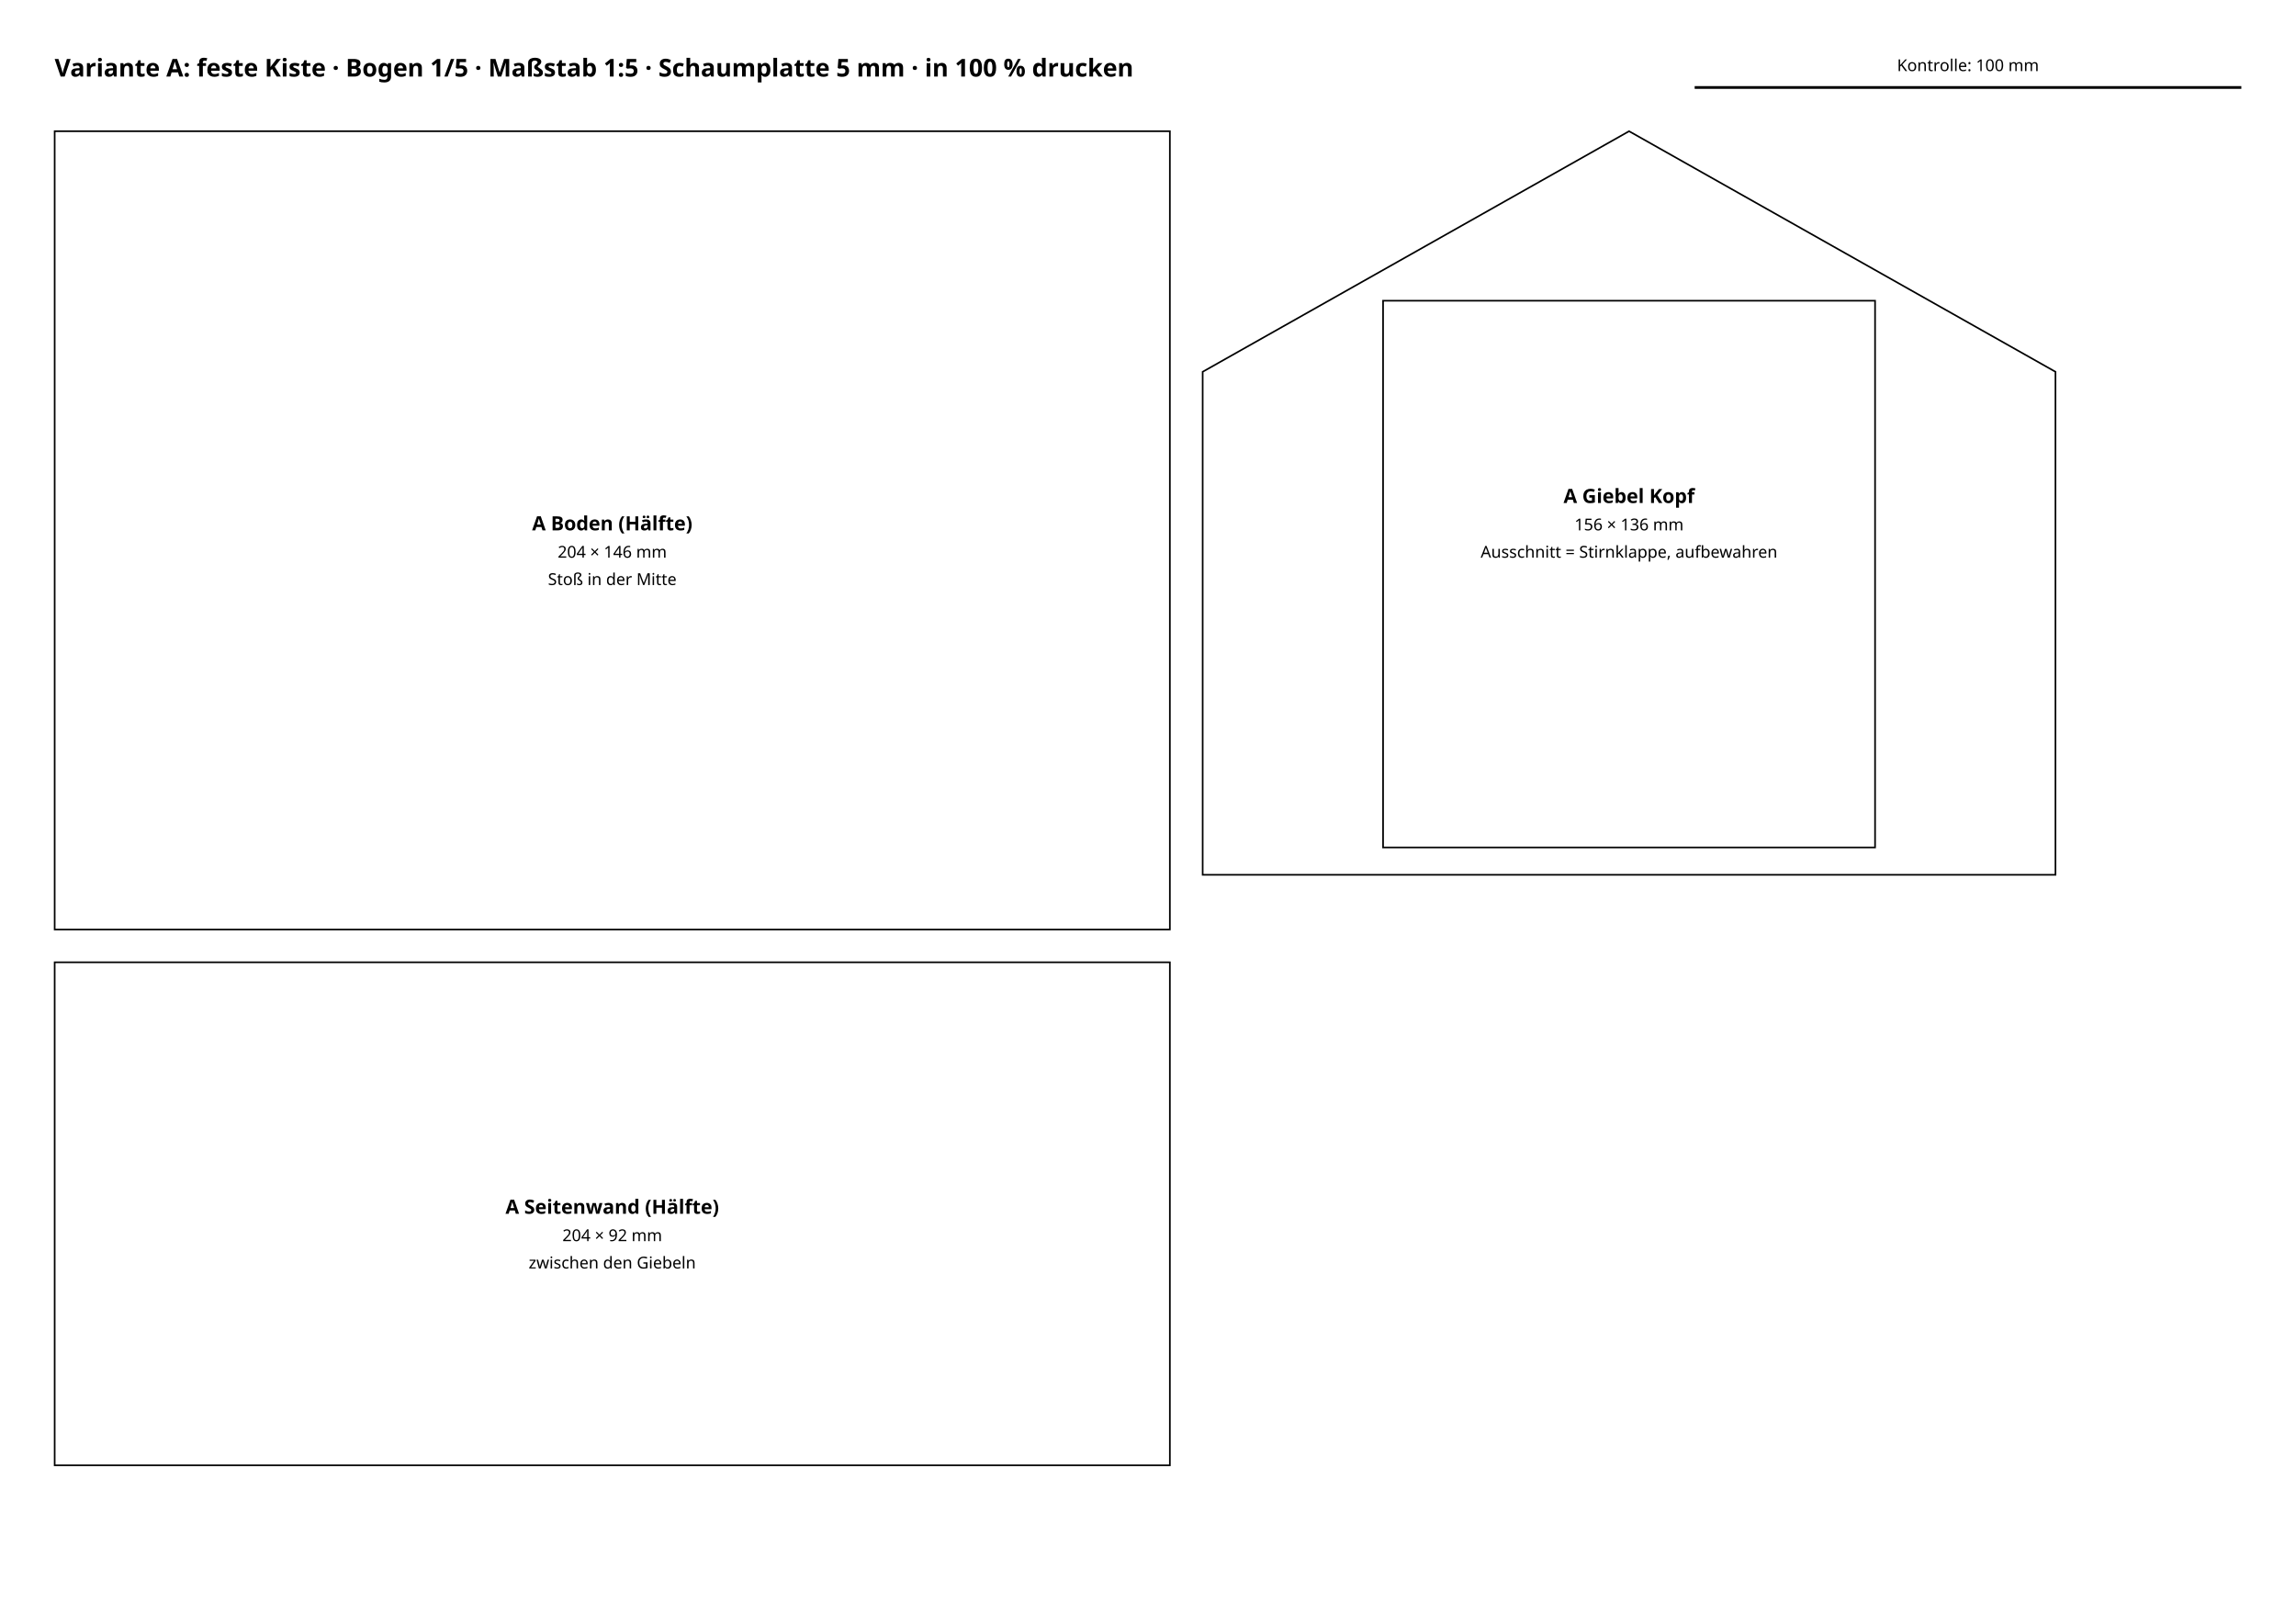
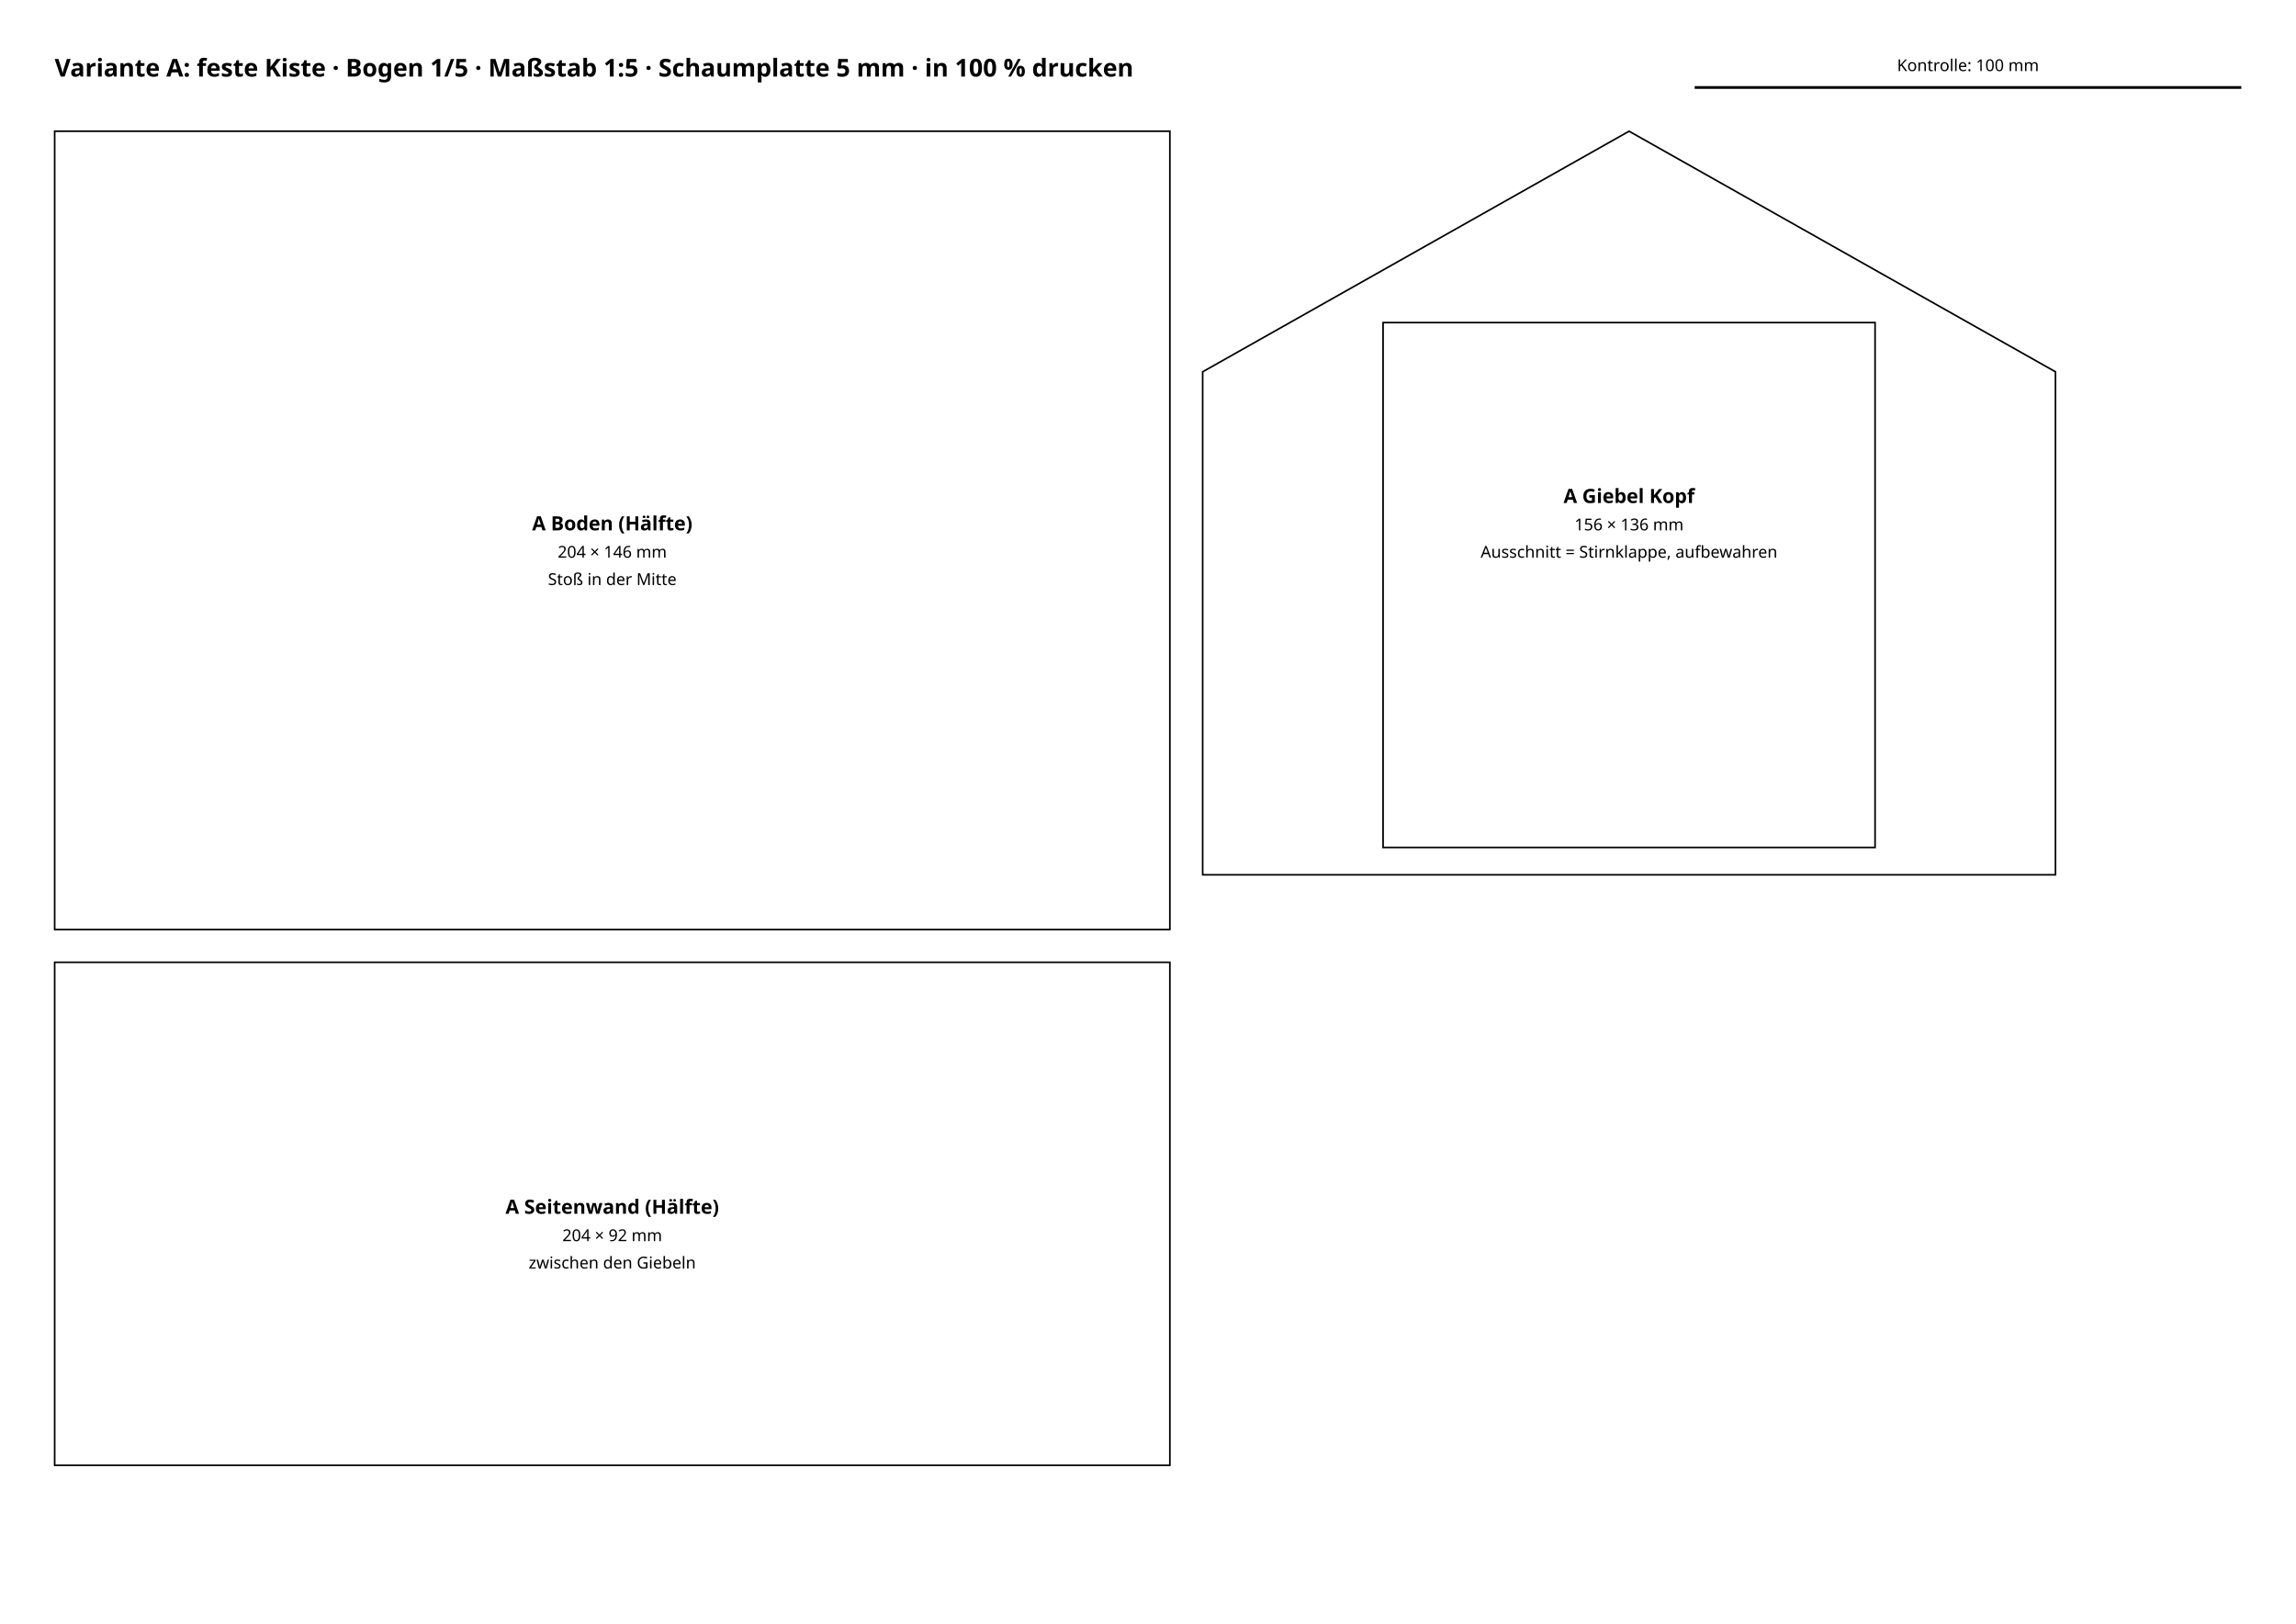
<svg xmlns="http://www.w3.org/2000/svg" width="420mm" height="297mm" viewBox="0 0 420 297">
  <style>.s{fill:none;stroke:#000;stroke-width:.3}.k{stroke:#000;stroke-width:.5}.t{font:bold 4.5px sans-serif}.n{font:bold 3.6px sans-serif;text-anchor:middle}.m{font:3px sans-serif;text-anchor:middle}</style>
  <text x="10" y="14" class="t">Variante A: feste Kiste · Bogen 1/5 · Maßstab 1:5 · Schaumplatte 5 mm · in 100 % drucken</text>
  <line x1="310" y1="16" x2="410" y2="16" class="k" />
  <text x="360" y="13" class="m">Kontrolle: 100 mm</text>
  <rect x="10" y="24" width="204.0" height="146.0" class="s" />
  <text x="112.0" y="97.0" class="n">A Boden (Hälfte)</text>
  <text x="112.0" y="102.0" class="m">204 × 146 mm</text>
  <text x="112.0" y="107.0" class="m">Stoß in der Mitte</text>
  <rect x="10" y="176.0" width="204.0" height="92.0" class="s" />
  <text x="112.0" y="222.0" class="n">A Seitenwand (Hälfte)</text>
  <text x="112.0" y="227.0" class="m">204 × 92 mm</text>
  <text x="112.0" y="232.0" class="m">zwischen den Giebeln</text>
  <polygon class="s" points="220.0,160.0 220.0,68.0 298.0,24.0 376.0,68.0 376.0,160.0" />
-   <rect x="253.0" y="55.0" width="90.0" height="100.0" class="s" />
+   <rect x="253.0" y="59.0" width="90.0" height="96.0" class="s" />
  <text x="298.0" y="92.0" class="n">A Giebel Kopf</text>
  <text x="298.0" y="97.0" class="m">156 × 136 mm</text>
  <text x="298.0" y="102.0" class="m">Ausschnitt = Stirnklappe, aufbewahren</text>
</svg>
